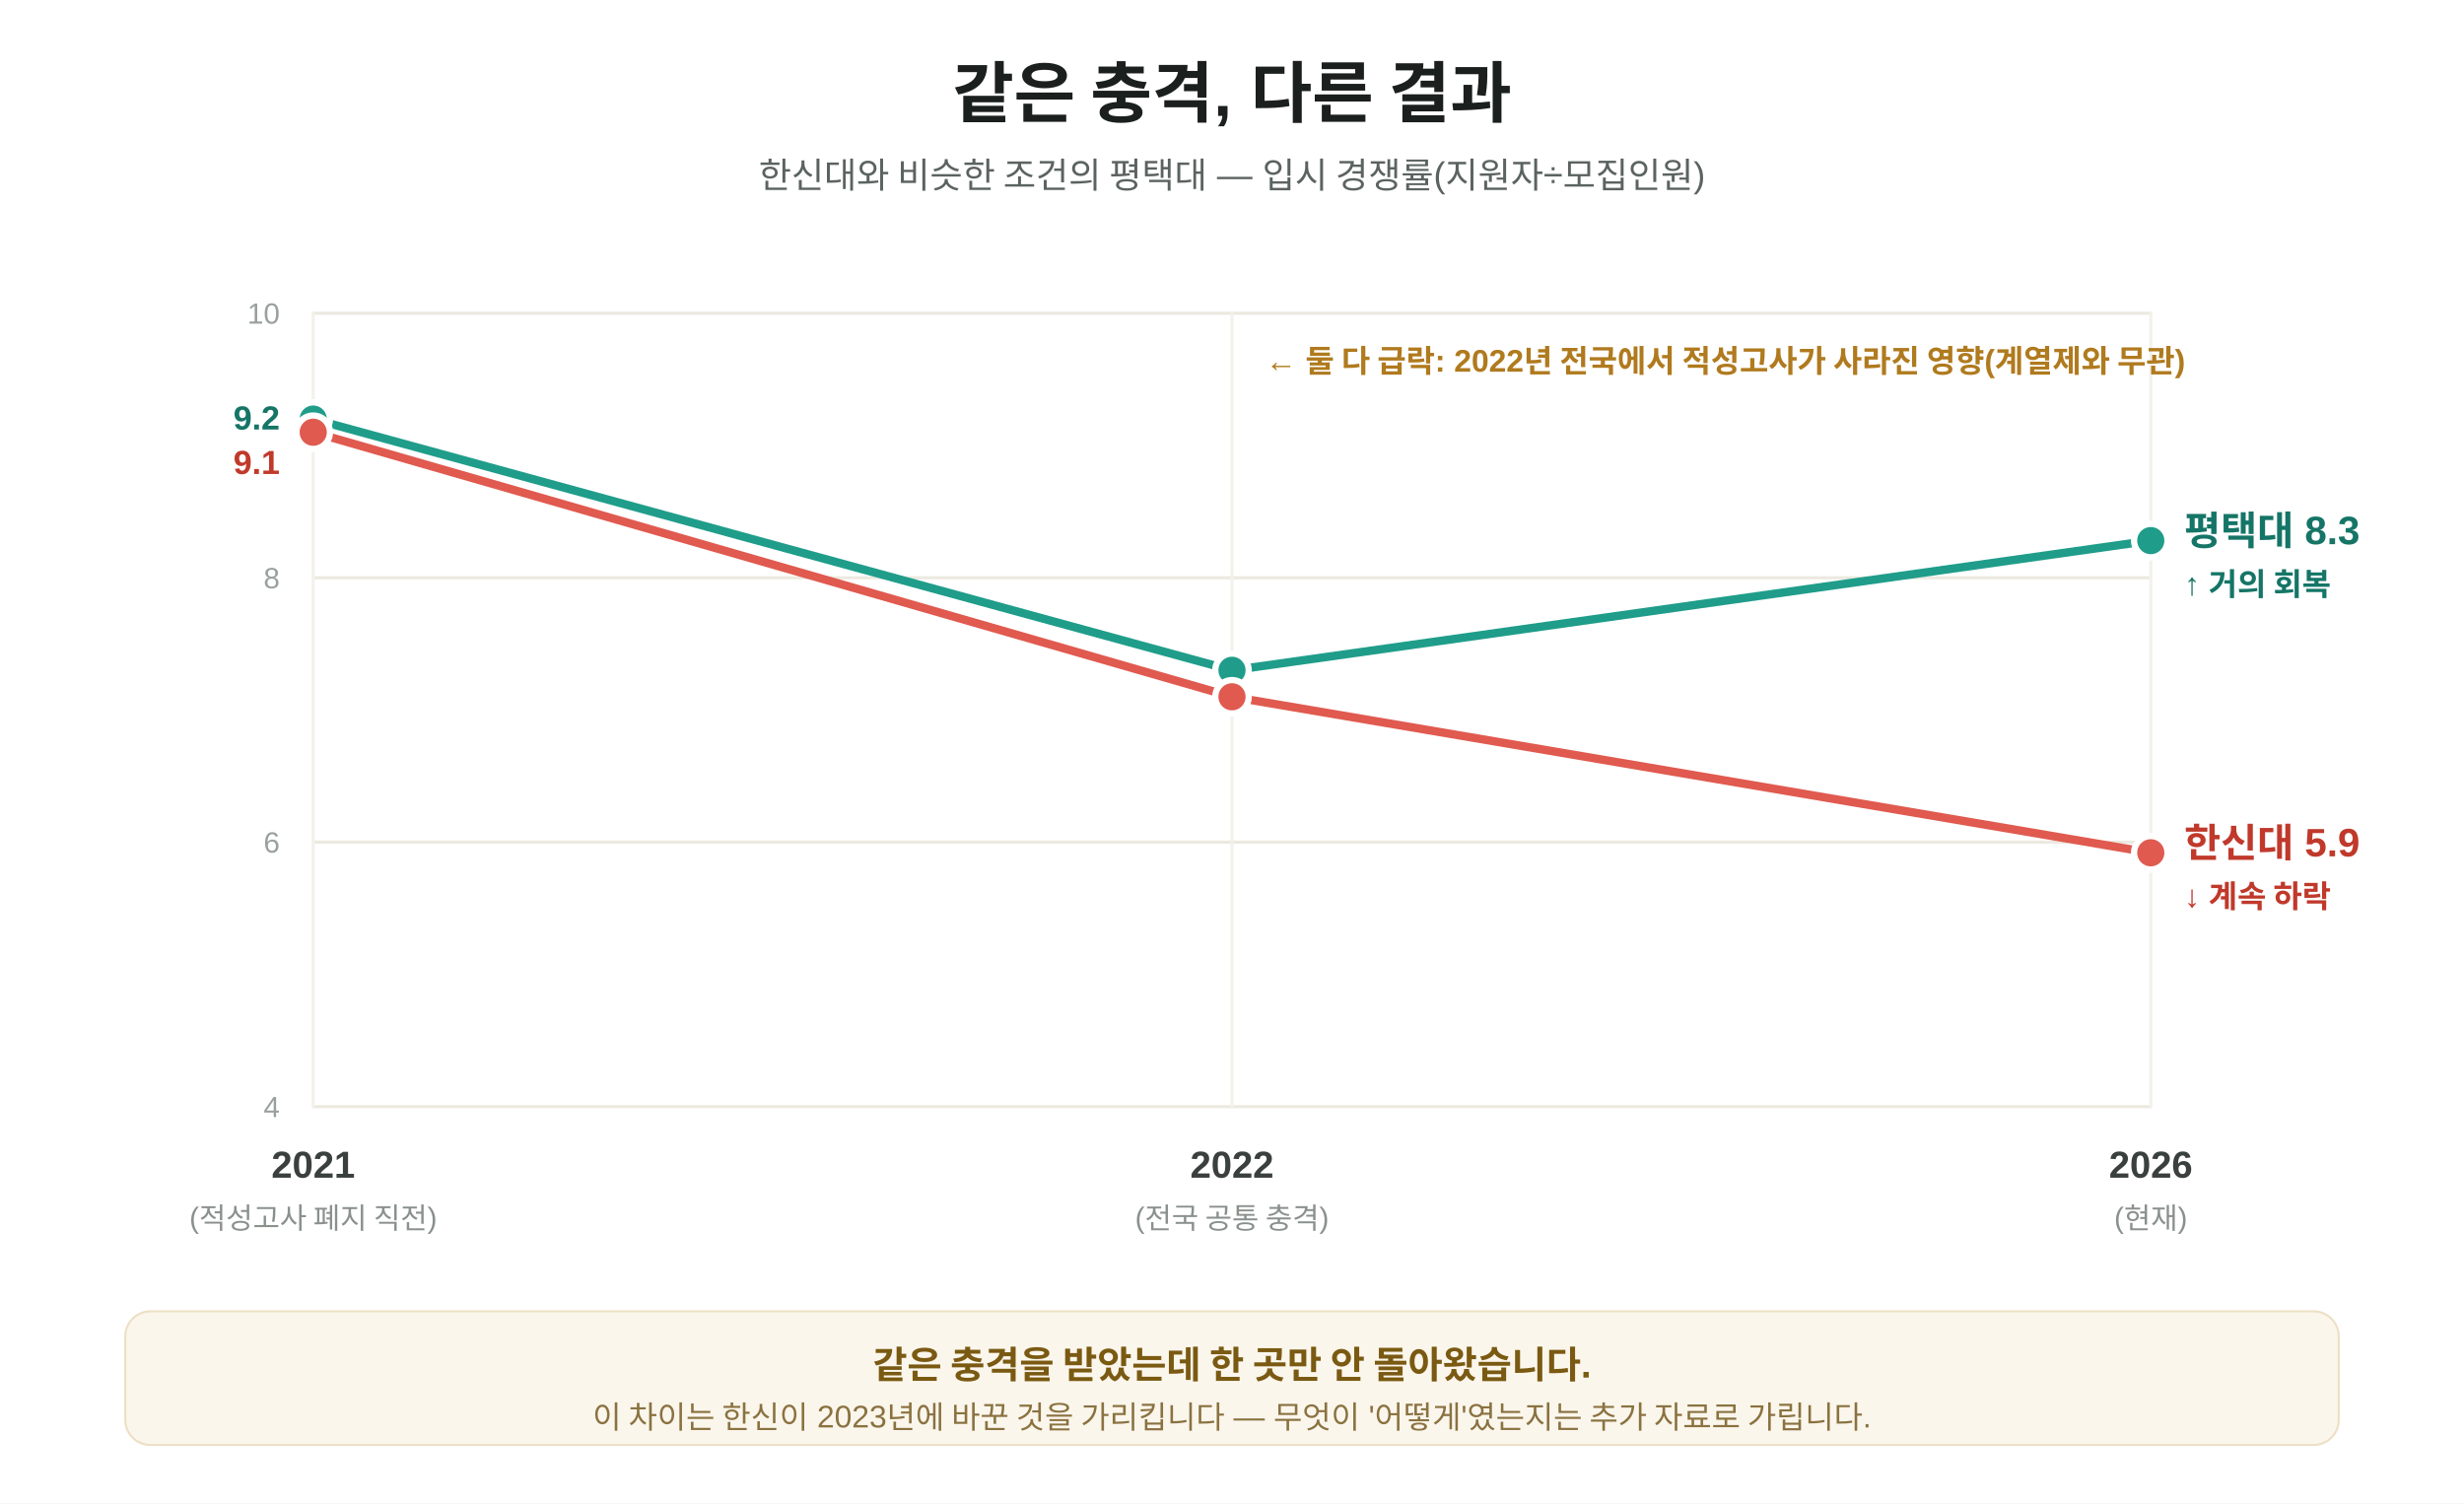
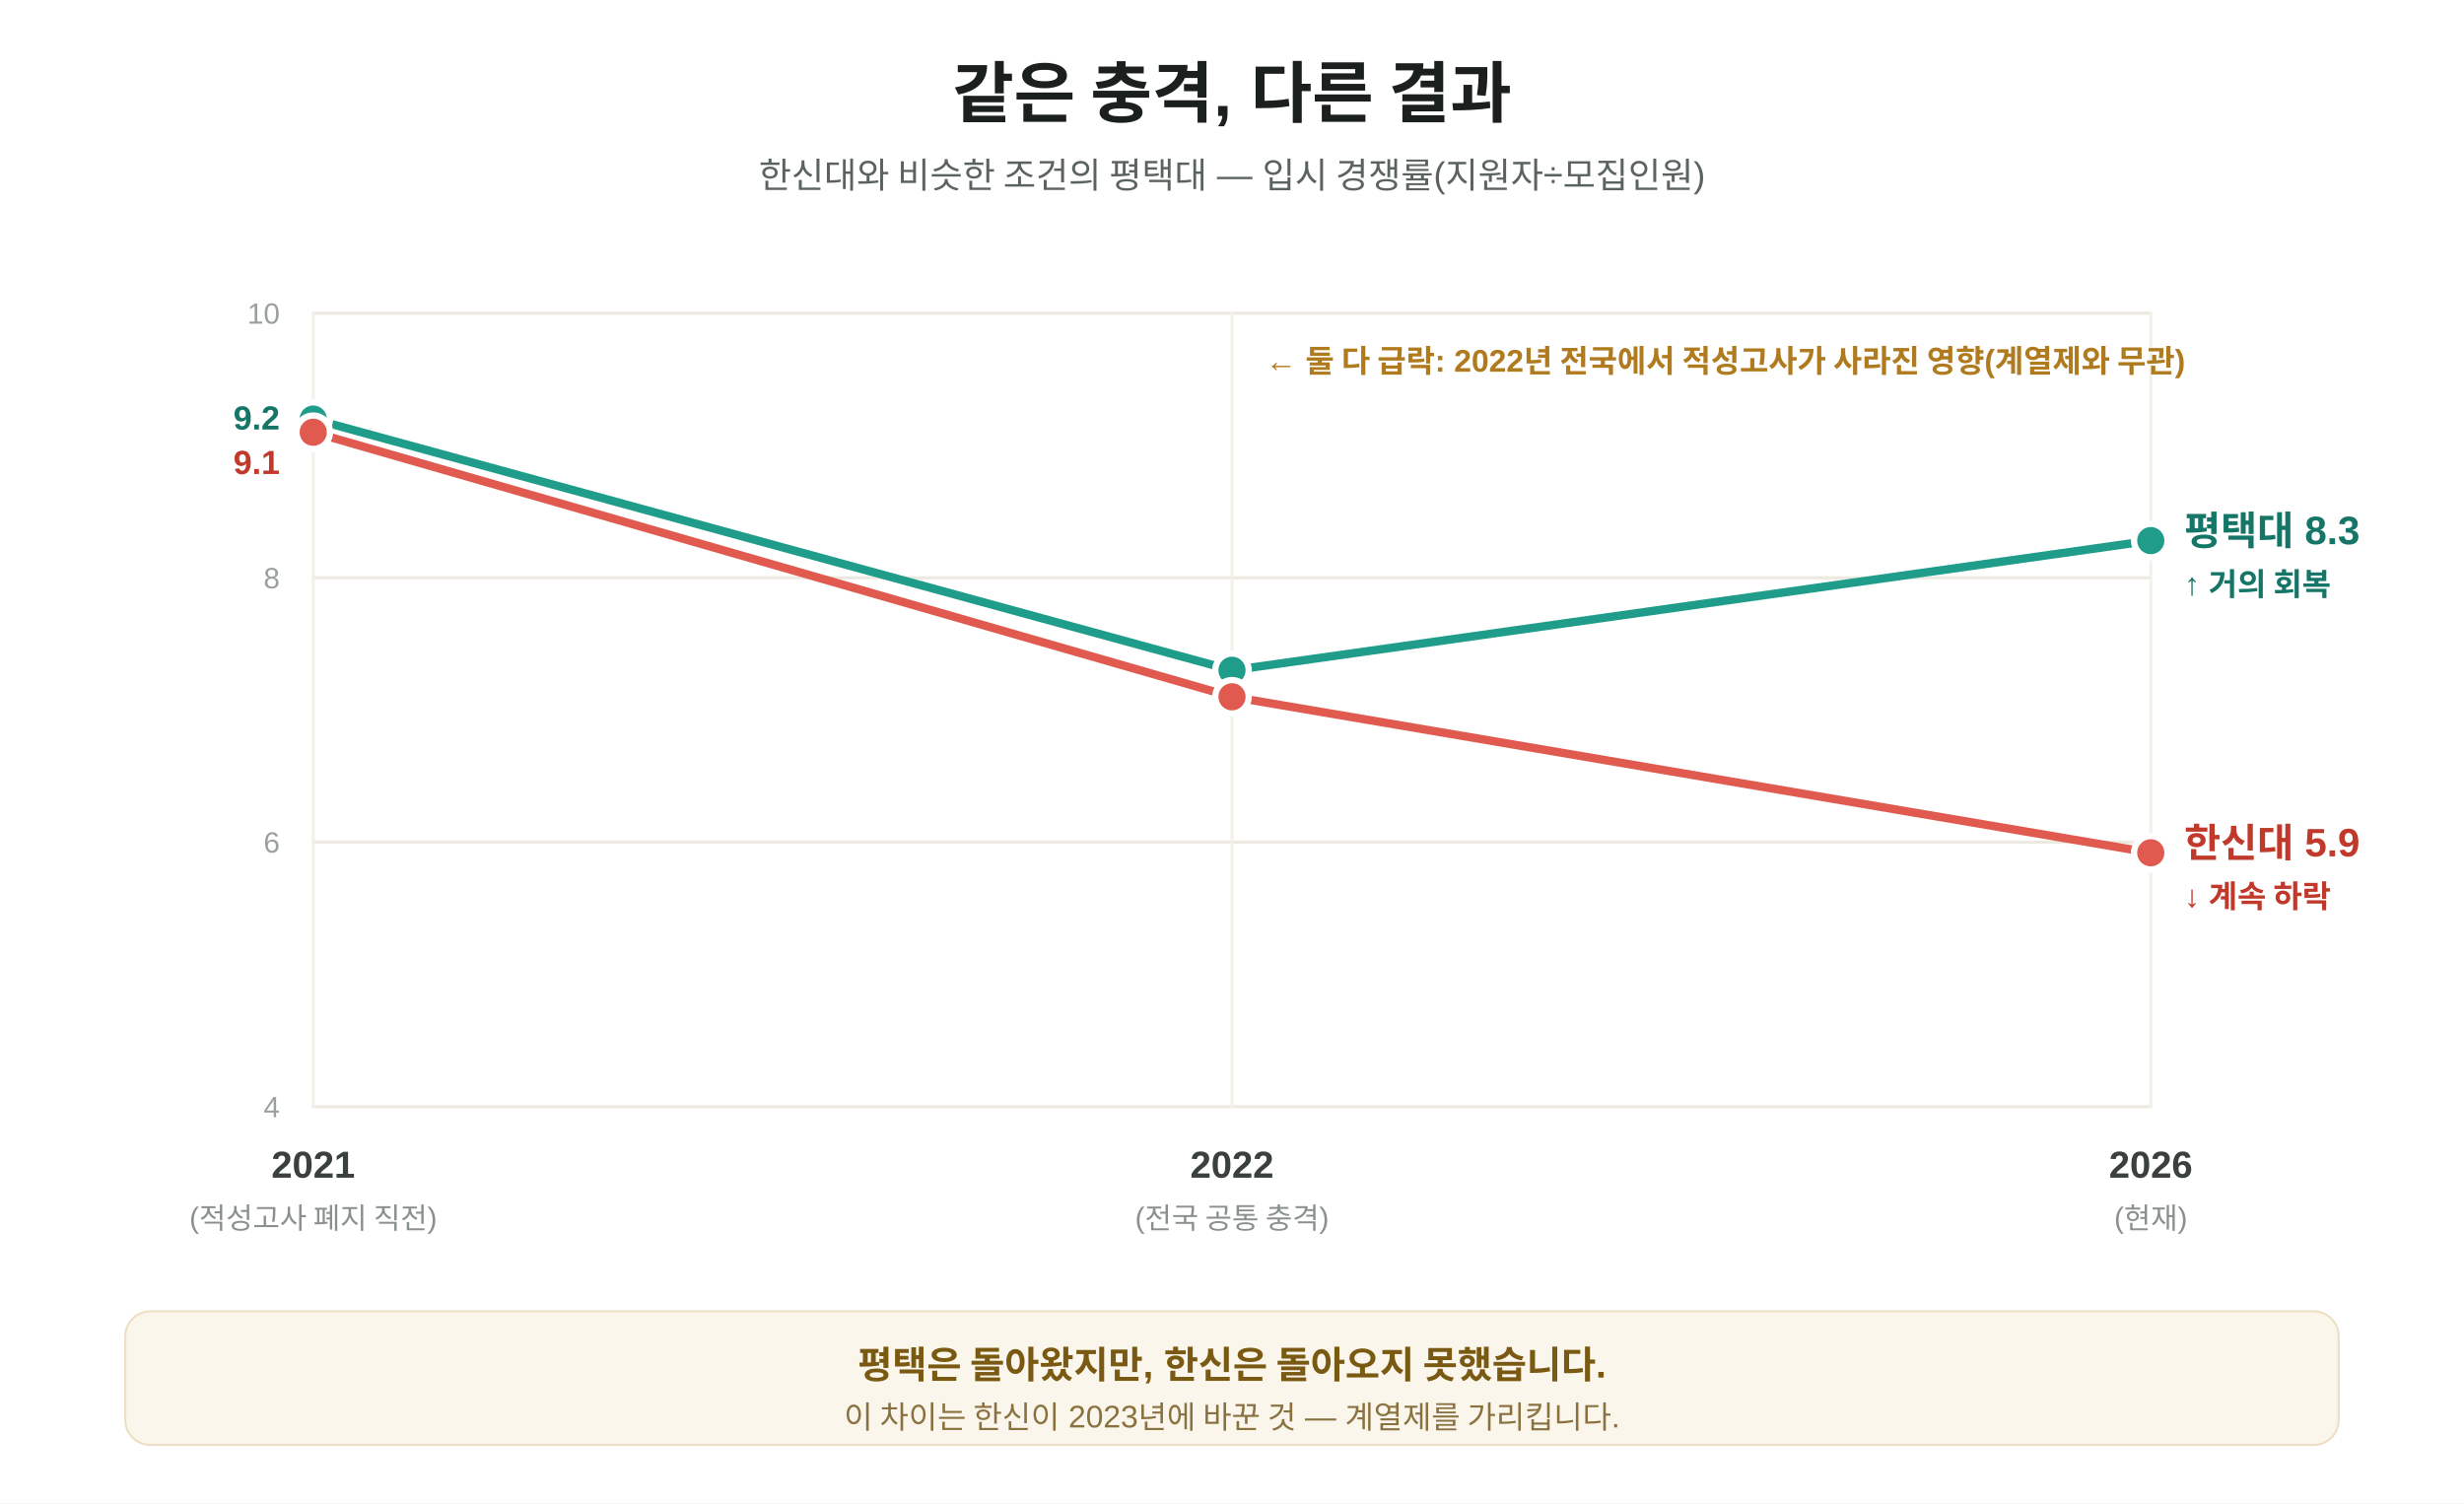
<svg xmlns="http://www.w3.org/2000/svg" width="1180" height="720" viewBox="0 0 1180 720">
  <style>text{font-family:Apple SD Gothic Neo,Malgun Gothic,Noto Sans KR,Arial,sans-serif;}</style>
  <rect x="0" y="0" width="1180" height="720" fill="#ffffff" />
  <text x="590.0" y="56.0" font-size="32" fill="#1b1f1e" font-weight="800" text-anchor="middle">같은 충격, 다른 결과</text>
  <text x="590.0" y="90.0" font-size="17" fill="#5b6360" font-weight="400" text-anchor="middle">한신대와 비슷한 조건의 평택대 — 입시 경쟁률(지원자÷모집인원)</text>
  <polyline points="150.0,530.0 1030.0,530.0" fill="none" stroke="#ece9e0" stroke-width="1.5" stroke-linecap="round" stroke-linejoin="round" />
  <text x="134.0" y="535.0" font-size="14" fill="#9aa19d" font-weight="400" text-anchor="end">4</text>
  <polyline points="150.0,403.3 1030.0,403.3" fill="none" stroke="#ece9e0" stroke-width="1.5" stroke-linecap="round" stroke-linejoin="round" />
  <text x="134.0" y="408.3" font-size="14" fill="#9aa19d" font-weight="400" text-anchor="end">6</text>
  <polyline points="150.0,276.7 1030.0,276.7" fill="none" stroke="#ece9e0" stroke-width="1.5" stroke-linecap="round" stroke-linejoin="round" />
  <text x="134.0" y="281.7" font-size="14" fill="#9aa19d" font-weight="400" text-anchor="end">8</text>
  <polyline points="150.0,150.0 1030.0,150.0" fill="none" stroke="#ece9e0" stroke-width="1.5" stroke-linecap="round" stroke-linejoin="round" />
  <text x="134.0" y="155.0" font-size="14" fill="#9aa19d" font-weight="400" text-anchor="end">10</text>
  <polyline points="150.0,150.0 150.0,530.0" fill="none" stroke="#f3f1ea" stroke-width="1.5" stroke-linecap="round" stroke-linejoin="round" />
  <text x="150.0" y="564.0" font-size="18" fill="#3a403d" font-weight="700" text-anchor="middle">2021</text>
  <text x="150.0" y="588.0" font-size="14" fill="#8a918d" font-weight="400" text-anchor="middle">(적성고사 폐지 직전)</text>
  <polyline points="590.0,150.0 590.0,530.0" fill="none" stroke="#f3f1ea" stroke-width="1.5" stroke-linecap="round" stroke-linejoin="round" />
  <text x="590.0" y="564.0" font-size="18" fill="#3a403d" font-weight="700" text-anchor="middle">2022</text>
  <text x="590.0" y="588.0" font-size="14" fill="#8a918d" font-weight="400" text-anchor="middle">(전국 공통 충격)</text>
  <polyline points="1030.0,150.0 1030.0,530.0" fill="none" stroke="#f3f1ea" stroke-width="1.5" stroke-linecap="round" stroke-linejoin="round" />
  <text x="1030.0" y="564.0" font-size="18" fill="#3a403d" font-weight="700" text-anchor="middle">2026</text>
  <text x="1030.0" y="588.0" font-size="14" fill="#8a918d" font-weight="400" text-anchor="middle">(현재)</text>
  <text x="606.0" y="178.0" font-size="15" fill="#b07a1e" font-weight="700" text-anchor="start">← 둘 다 급락: 2022년 전국에서 적성고사가 사라진 영향(계열제와 무관)</text>
  <polyline points="150.0,200.7 590.0,321.0 1030.0,258.9" fill="none" stroke="#1f9d8a" stroke-width="4" stroke-linecap="round" stroke-linejoin="round" />
  <polyline points="150.0,207.0 590.0,333.7 1030.0,408.4" fill="none" stroke="#e05a4f" stroke-width="4" stroke-linecap="round" stroke-linejoin="round" />
  <circle cx="150.0" cy="200.7" r="8" fill="#1f9d8a" stroke="white" stroke-width="3" />
  <circle cx="590.0" cy="321.0" r="8" fill="#1f9d8a" stroke="white" stroke-width="3" />
  <circle cx="1030.0" cy="258.9" r="8" fill="#1f9d8a" stroke="white" stroke-width="3" />
  <circle cx="150.0" cy="207.0" r="8" fill="#e05a4f" stroke="white" stroke-width="3" />
  <circle cx="590.0" cy="333.7" r="8" fill="#e05a4f" stroke="white" stroke-width="3" />
  <circle cx="1030.0" cy="408.4" r="8" fill="#e05a4f" stroke="white" stroke-width="3" />
  <text x="1046.0" y="260.9" font-size="19" fill="#157567" font-weight="800" text-anchor="start">평택대  8.3</text>
  <text x="1046.0" y="284.9" font-size="15" fill="#157567" font-weight="600" text-anchor="start">↑ 거의 회복</text>
  <text x="1046.0" y="410.4" font-size="19" fill="#c0392b" font-weight="800" text-anchor="start">한신대  5.9</text>
  <text x="1046.0" y="434.4" font-size="15" fill="#c0392b" font-weight="600" text-anchor="start">↓ 계속 하락</text>
  <text x="134.0" y="205.7" font-size="16" fill="#157567" font-weight="700" text-anchor="end">9.2</text>
  <text x="134.0" y="227.0" font-size="16" fill="#c0392b" font-weight="700" text-anchor="end">9.1</text>
  <rect x="60" y="628" width="1060" height="64" rx="12" fill="#fbf6ec" stroke="#ecdfc4" />
-   <text x="590.0" y="660.0" font-size="18" fill="#7a5a12" font-weight="800" text-anchor="middle">같은 충격을 받았는데 한 곳만 안 돌아왔습니다.</text>
-   <text x="590.0" y="684.0" font-size="15" fill="#8a7240" font-weight="400" text-anchor="middle">이 차이는 한신이 2023년에 바꾼 것을 가리킵니다 — 무엇이 '어떻게'였는지는 추가 자료로 가립니다.</text>
+   <text x="590.0" y="660.0" font-size="18" fill="#7a5a12" font-weight="800" text-anchor="middle">평택은 돌아왔지만, 한신은 돌아오지 못했습니다.</text>
+   <text x="590.0" y="684.0" font-size="15" fill="#8a7240" font-weight="400" text-anchor="middle">이 차이는 한신이 2023년에 바꾼 것 — 계열제를 가리킵니다.</text>
</svg>
